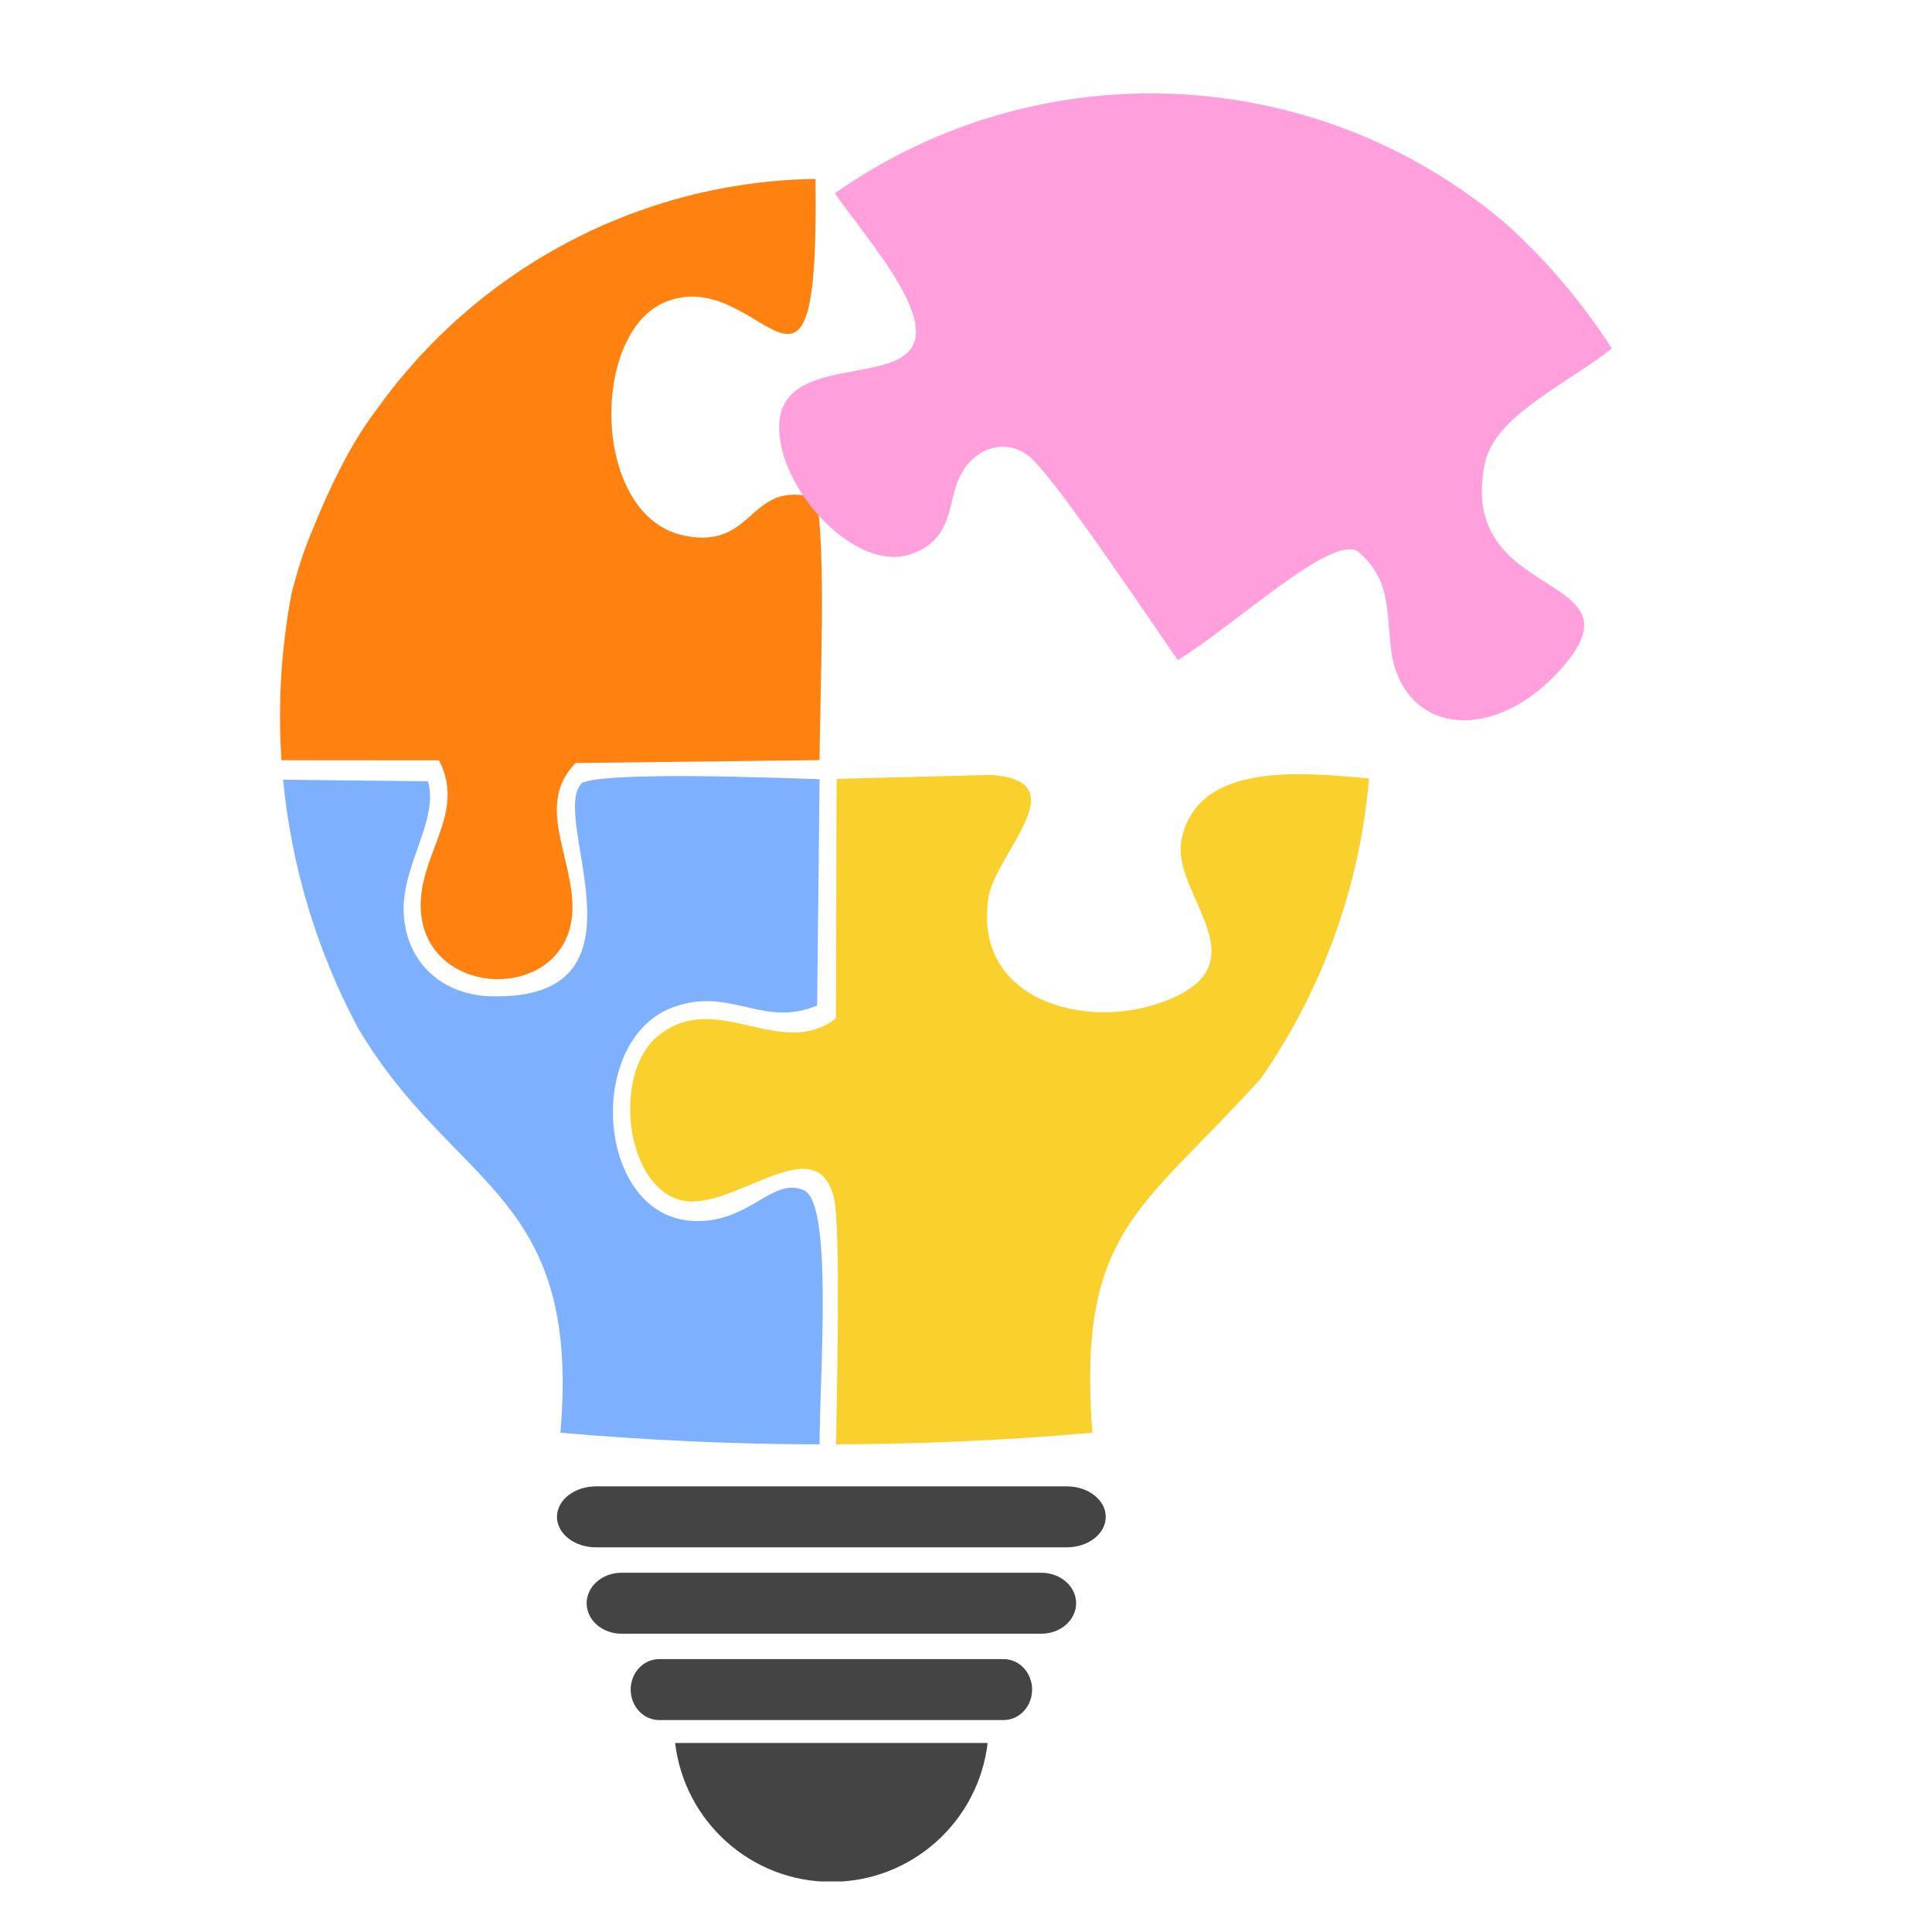
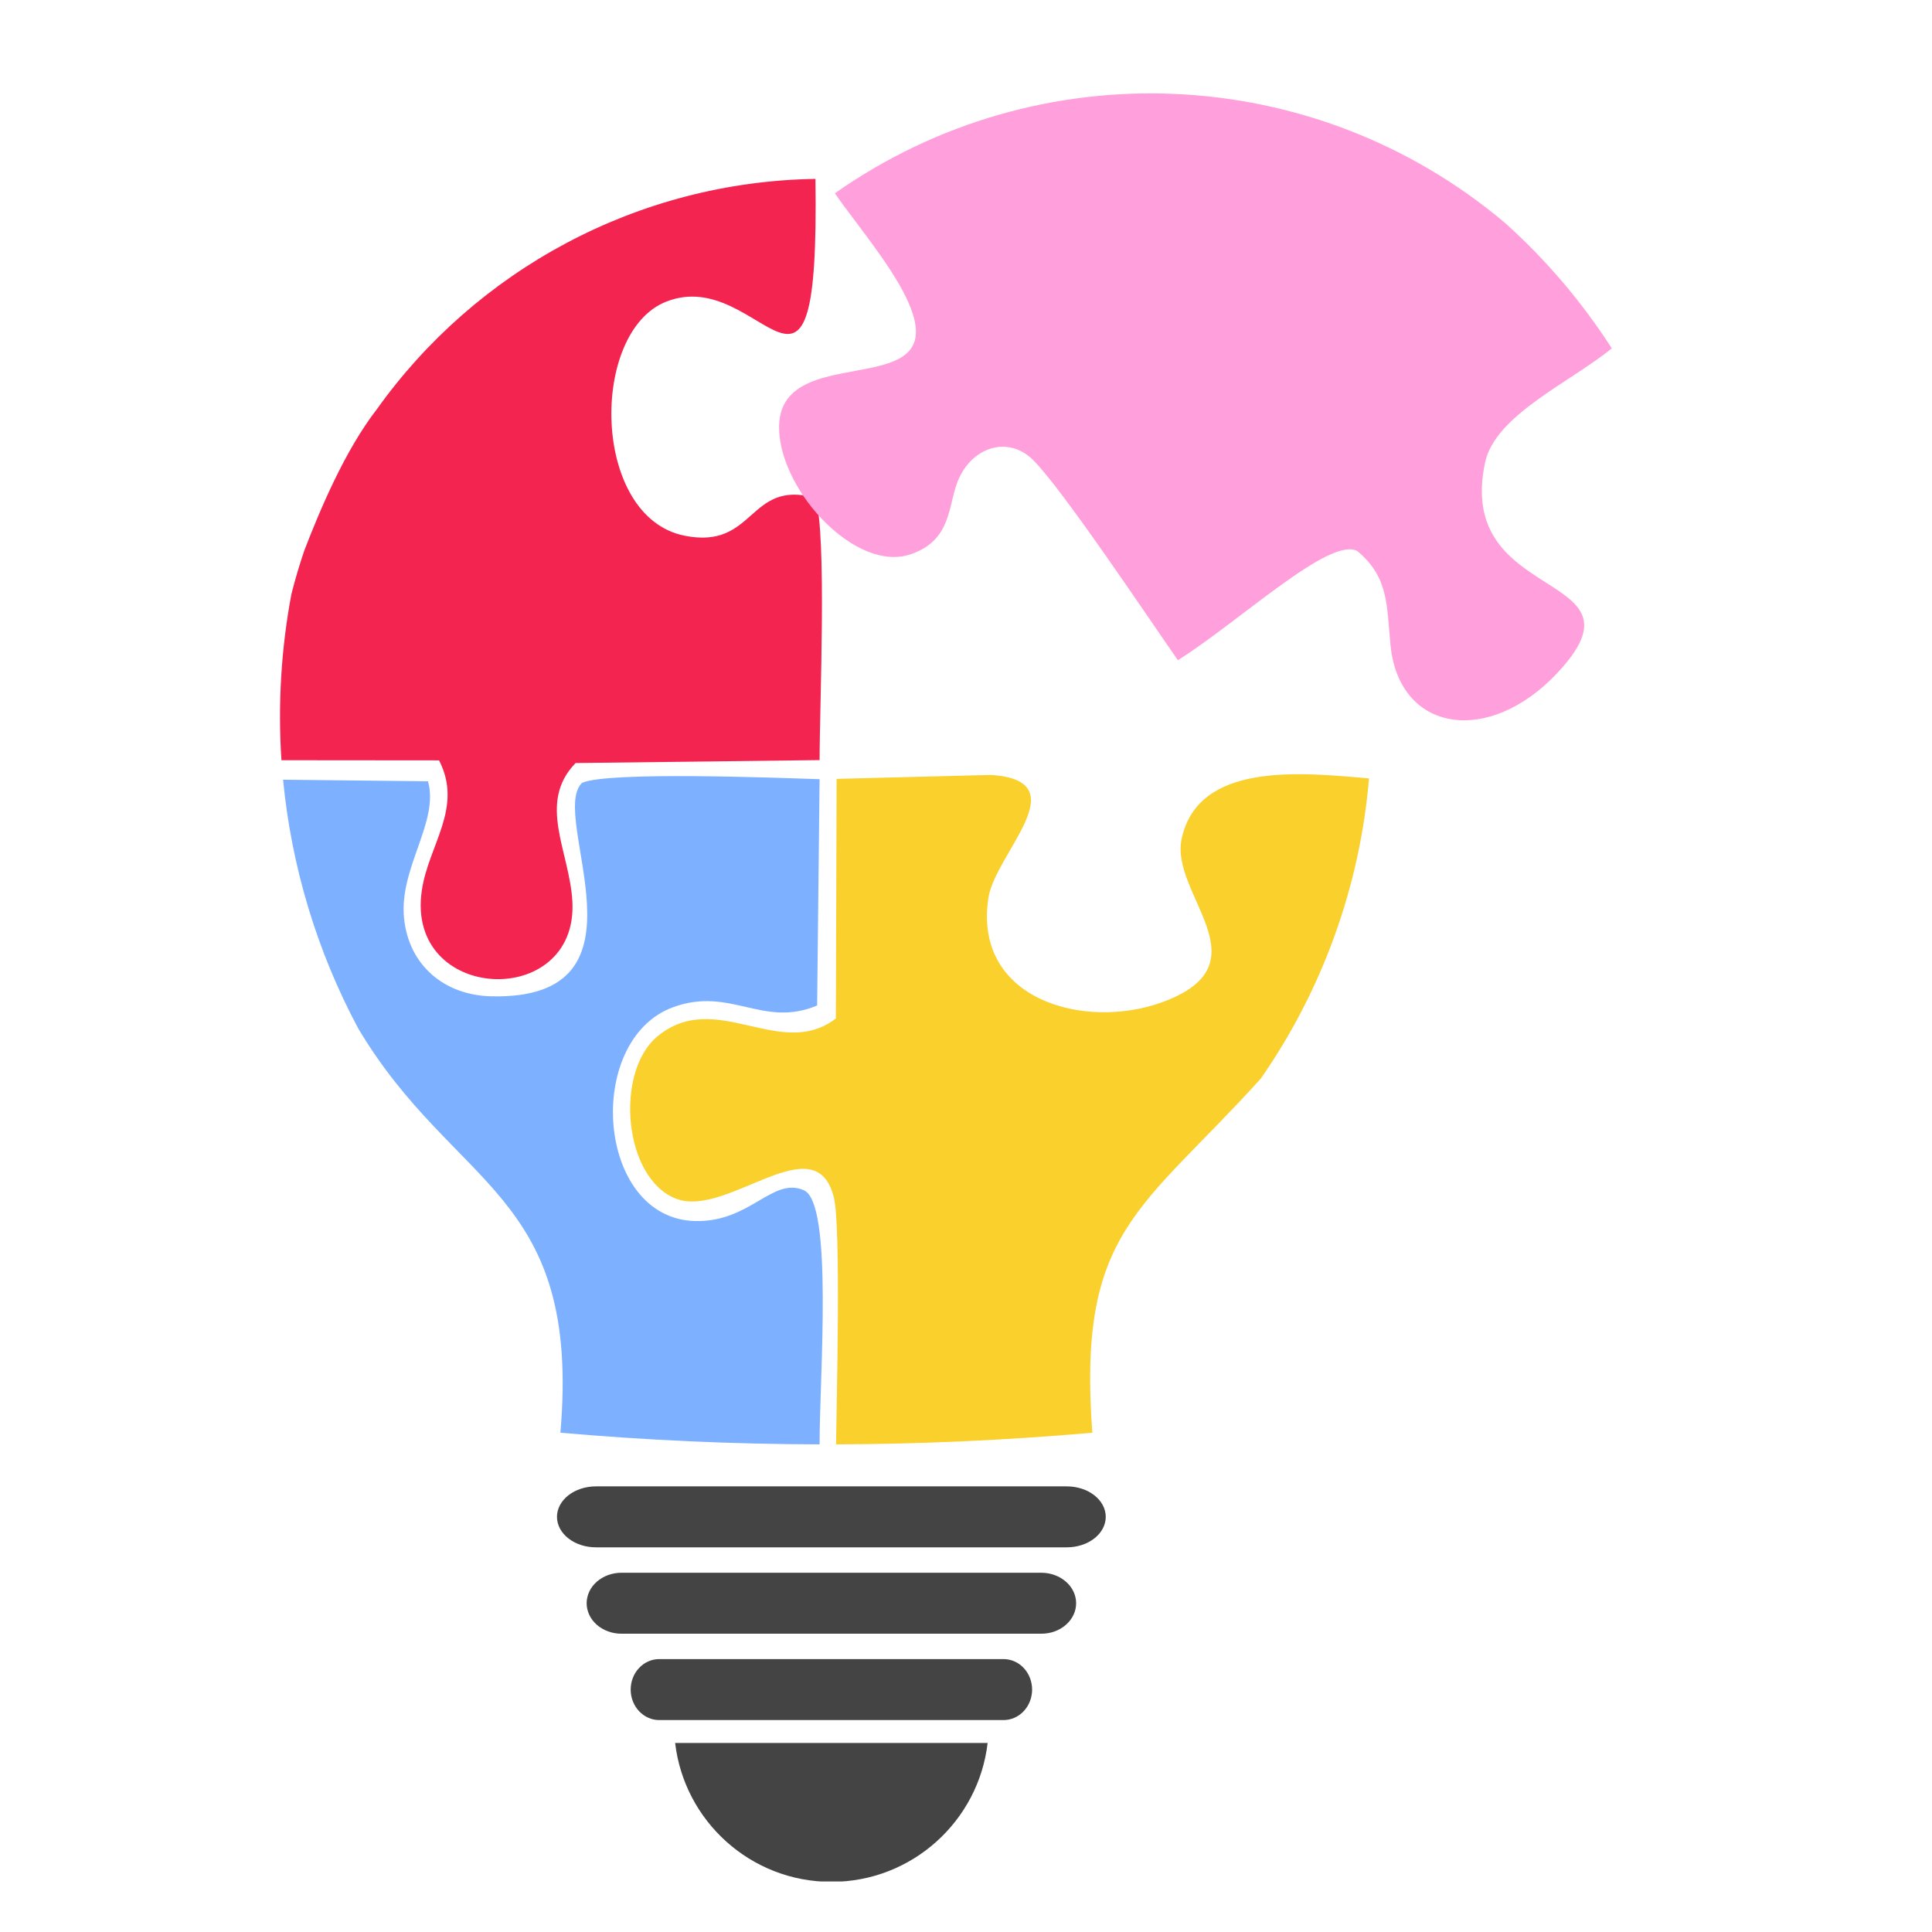
<svg xmlns="http://www.w3.org/2000/svg" width="500" zoomAndPan="magnify" viewBox="0 0 375 375" height="500" preserveAspectRatio="xMidYMid meet" version="1.0">
  <defs>
-     <clipPath id="01d567b879">
+     <clipPath id="3057140b0f">
      <path d="M 131 338 L 192 338 L 192 365.195 L 131 365.195 Z M 131 338 " clip-rule="nonzero" />
    </clipPath>
  </defs>
  <path fill="#7db1ff" d="M 69.512 199.586 C 61.461 184.52 56.559 168.109 54.945 151.34 L 83.07 151.645 C 85.305 159.52 77.41 168.48 78.43 178.273 C 79.391 187.508 86.371 193.141 95.25 193.379 C 128.129 194.234 106.25 158.375 112.977 151.953 C 117.895 149.699 150.98 150.984 159.082 151.238 L 158.605 195.168 C 148.059 199.594 141.832 191.441 130.688 195.484 C 113.359 201.77 115.66 236.527 134.918 237.004 C 145.637 237.273 149.883 228.391 156.016 231.016 C 161.758 233.477 159.066 267.27 159.082 280.348 C 142.316 280.316 125.539 279.559 108.773 278.09 C 112.816 231.227 88.191 230.988 69.512 199.586 Z M 69.512 199.586 " fill-opacity="1" fill-rule="evenodd" />
-   <path fill="#ff8210" d="M 54.629 147.559 C 53.926 136.867 54.547 126.055 56.551 115.367 C 57.281 112.453 58.129 109.59 59.09 106.789 C 62.129 98.922 66.957 87.414 73.148 79.43 C 92.402 52.441 123.688 35.27 158.277 34.723 C 159.074 89.57 147.965 51.219 129.328 58.543 C 114.414 64.395 114.734 100.375 132.895 103.984 C 146.699 106.738 145.16 92.977 158.277 96.637 C 160.52 103.84 159.09 136.84 159.082 147.535 L 111.719 148.105 C 104.219 155.852 110.555 165.227 111.098 174.961 C 112.273 196.062 78.676 194.746 81.871 172.855 C 83.164 163.973 89.965 156.809 85.219 147.586 Z M 54.629 147.559 " fill-opacity="1" fill-rule="evenodd" />
+   <path fill="#f32450" d="M 54.629 147.559 C 53.926 136.867 54.547 126.055 56.551 115.367 C 57.281 112.453 58.129 109.59 59.09 106.789 C 62.129 98.922 66.957 87.414 73.148 79.43 C 92.402 52.441 123.688 35.27 158.277 34.723 C 159.074 89.57 147.965 51.219 129.328 58.543 C 114.414 64.395 114.734 100.375 132.895 103.984 C 146.699 106.738 145.16 92.977 158.277 96.637 C 160.52 103.84 159.09 136.84 159.082 147.535 L 111.719 148.105 C 104.219 155.852 110.555 165.227 111.098 174.961 C 112.273 196.062 78.676 194.746 81.871 172.855 C 83.164 163.973 89.965 156.809 85.219 147.586 Z M 54.629 147.559 " fill-opacity="1" fill-rule="evenodd" />
  <path fill="#fad02c" d="M 265.727 151.094 C 263.969 171.812 256.824 191.934 244.73 209.34 C 221.523 235.031 209.086 238.727 212.02 278.09 C 195.438 279.543 178.855 280.297 162.277 280.348 C 162.387 271.836 163.246 238.168 161.867 232.5 C 158.371 218.07 141.254 236.383 131.348 232.715 C 120.996 228.875 119.281 208.141 127.543 201.219 C 138.891 191.711 151.414 206.008 162.242 197.684 L 162.387 151.18 L 192.363 150.414 C 209.41 151.551 193.188 165.609 191.852 174.258 C 188.812 193.973 210.43 200.113 225.711 194.48 C 245.902 187.031 227.07 173.637 229.348 162.859 C 232.531 147.816 252.492 149.922 265.727 151.094 Z M 265.727 151.094 " fill-opacity="1" fill-rule="evenodd" />
  <path fill="#ffa0dc" d="M 162.055 37.512 C 201.621 9.707 255.023 11.992 292.074 43.227 C 300.145 50.457 307.102 58.676 312.852 67.621 C 304.598 74.316 290.223 80.574 288.254 89.781 C 282.281 117.617 321.074 110.5 302.328 130.57 C 288.984 144.852 271.613 142.176 269.906 125.312 C 269.125 117.543 269.617 112.047 263.426 106.941 C 258.031 104.121 240.523 120.684 228.625 128.141 C 222.898 119.953 206.285 95.016 200.516 89.281 C 195.691 84.484 188.609 86.727 185.914 93.367 C 183.969 98.16 184.77 104.945 176.641 107.621 C 166.242 111.051 151.855 95.812 151.234 83.676 C 150.172 62.926 194.258 82.766 171 49.734 C 166.941 43.965 163.863 40.246 162.055 37.512 Z M 162.055 37.512 " fill-opacity="1" fill-rule="evenodd" />
  <path fill="#444444" d="M 115.668 288.504 L 207.066 288.504 C 207.562 288.504 208.055 288.543 208.543 288.617 C 209.027 288.691 209.5 288.805 209.961 288.953 C 210.418 289.102 210.852 289.285 211.266 289.5 C 211.68 289.715 212.062 289.961 212.41 290.234 C 212.762 290.512 213.074 290.809 213.352 291.133 C 213.629 291.457 213.859 291.797 214.051 292.156 C 214.242 292.516 214.383 292.883 214.48 293.266 C 214.578 293.645 214.625 294.031 214.625 294.418 C 214.625 294.809 214.578 295.191 214.48 295.574 C 214.383 295.953 214.242 296.324 214.051 296.684 C 213.859 297.043 213.629 297.383 213.352 297.707 C 213.074 298.031 212.762 298.328 212.41 298.602 C 212.062 298.879 211.68 299.121 211.266 299.34 C 210.852 299.555 210.418 299.738 209.961 299.887 C 209.5 300.035 209.027 300.145 208.543 300.223 C 208.055 300.297 207.562 300.336 207.066 300.336 L 115.668 300.336 C 115.172 300.336 114.68 300.297 114.195 300.223 C 113.707 300.145 113.234 300.035 112.777 299.887 C 112.316 299.738 111.883 299.555 111.469 299.34 C 111.055 299.121 110.676 298.879 110.324 298.602 C 109.973 298.328 109.66 298.031 109.383 297.707 C 109.109 297.383 108.875 297.043 108.684 296.684 C 108.496 296.324 108.352 295.953 108.254 295.574 C 108.156 295.191 108.109 294.809 108.109 294.418 C 108.109 294.031 108.156 293.645 108.254 293.266 C 108.352 292.883 108.496 292.516 108.684 292.156 C 108.875 291.797 109.109 291.457 109.383 291.133 C 109.66 290.809 109.973 290.512 110.324 290.234 C 110.676 289.961 111.055 289.715 111.469 289.5 C 111.883 289.285 112.316 289.102 112.777 288.953 C 113.234 288.805 113.707 288.691 114.195 288.617 C 114.68 288.543 115.172 288.504 115.668 288.504 Z M 115.668 288.504 " fill-opacity="1" fill-rule="evenodd" />
  <path fill="#444444" d="M 120.613 305.27 L 202.133 305.27 C 202.574 305.27 203.012 305.309 203.445 305.383 C 203.883 305.461 204.305 305.574 204.711 305.723 C 205.121 305.871 205.512 306.051 205.879 306.27 C 206.246 306.484 206.586 306.73 206.898 307.004 C 207.215 307.277 207.492 307.578 207.738 307.898 C 207.984 308.223 208.191 308.562 208.363 308.922 C 208.531 309.281 208.66 309.652 208.746 310.031 C 208.832 310.414 208.875 310.797 208.875 311.188 C 208.875 311.574 208.832 311.961 208.746 312.34 C 208.66 312.723 208.531 313.094 208.363 313.449 C 208.191 313.809 207.984 314.152 207.738 314.473 C 207.492 314.797 207.215 315.094 206.898 315.371 C 206.586 315.645 206.246 315.891 205.879 316.105 C 205.512 316.32 205.121 316.504 204.711 316.652 C 204.305 316.801 203.883 316.914 203.445 316.988 C 203.012 317.066 202.574 317.102 202.133 317.102 L 120.613 317.102 C 120.172 317.102 119.73 317.066 119.297 316.988 C 118.863 316.914 118.441 316.801 118.031 316.652 C 117.621 316.504 117.234 316.32 116.867 316.105 C 116.496 315.891 116.156 315.645 115.844 315.371 C 115.531 315.094 115.25 314.797 115.004 314.473 C 114.758 314.152 114.551 313.809 114.383 313.449 C 114.211 313.094 114.086 312.723 114 312.34 C 113.91 311.961 113.867 311.574 113.867 311.188 C 113.867 310.797 113.91 310.414 114 310.031 C 114.086 309.652 114.211 309.281 114.383 308.922 C 114.551 308.562 114.758 308.223 115.004 307.898 C 115.25 307.578 115.531 307.277 115.844 307.004 C 116.156 306.73 116.496 306.484 116.867 306.27 C 117.234 306.051 117.621 305.871 118.031 305.723 C 118.441 305.574 118.863 305.461 119.297 305.383 C 119.73 305.309 120.172 305.27 120.613 305.27 Z M 120.613 305.27 " fill-opacity="1" fill-rule="evenodd" />
  <path fill="#444444" d="M 127.941 322.031 L 194.801 322.031 C 195.164 322.031 195.523 322.066 195.879 322.145 C 196.234 322.219 196.582 322.332 196.918 322.48 C 197.254 322.629 197.57 322.812 197.871 323.027 C 198.176 323.242 198.453 323.488 198.711 323.762 C 198.969 324.039 199.195 324.336 199.398 324.66 C 199.602 324.98 199.77 325.324 199.91 325.684 C 200.047 326.039 200.152 326.41 200.223 326.793 C 200.297 327.172 200.332 327.559 200.332 327.945 C 200.332 328.336 200.297 328.719 200.223 329.102 C 200.152 329.48 200.047 329.852 199.91 330.211 C 199.77 330.57 199.602 330.91 199.398 331.234 C 199.195 331.555 198.969 331.855 198.711 332.129 C 198.453 332.402 198.176 332.648 197.871 332.863 C 197.57 333.082 197.254 333.262 196.918 333.41 C 196.582 333.559 196.234 333.672 195.879 333.75 C 195.523 333.824 195.164 333.863 194.801 333.863 L 127.941 333.863 C 127.582 333.863 127.219 333.824 126.863 333.75 C 126.508 333.672 126.164 333.559 125.828 333.41 C 125.492 333.262 125.172 333.082 124.871 332.863 C 124.57 332.648 124.289 332.402 124.035 332.129 C 123.777 331.855 123.547 331.555 123.344 331.234 C 123.145 330.91 122.973 330.57 122.836 330.211 C 122.695 329.852 122.59 329.48 122.52 329.102 C 122.449 328.719 122.414 328.336 122.414 327.945 C 122.414 327.559 122.449 327.172 122.52 326.793 C 122.59 326.41 122.695 326.039 122.836 325.684 C 122.973 325.324 123.145 324.98 123.344 324.66 C 123.547 324.336 123.777 324.039 124.035 323.762 C 124.289 323.488 124.57 323.242 124.871 323.027 C 125.172 322.812 125.492 322.629 125.828 322.48 C 126.164 322.332 126.508 322.219 126.863 322.145 C 127.219 322.066 127.582 322.031 127.941 322.031 Z M 127.941 322.031 " fill-opacity="1" fill-rule="evenodd" />
-   <g clip-path="url(#01d567b879)">
+   <g clip-path="url(#3057140b0f)">
    <path fill="#444444" d="M 191.699 338.305 C 189.926 353.484 177.023 365.266 161.367 365.266 C 145.715 365.266 132.82 353.484 131.043 338.305 Z M 191.699 338.305 " fill-opacity="1" fill-rule="evenodd" />
  </g>
</svg>
